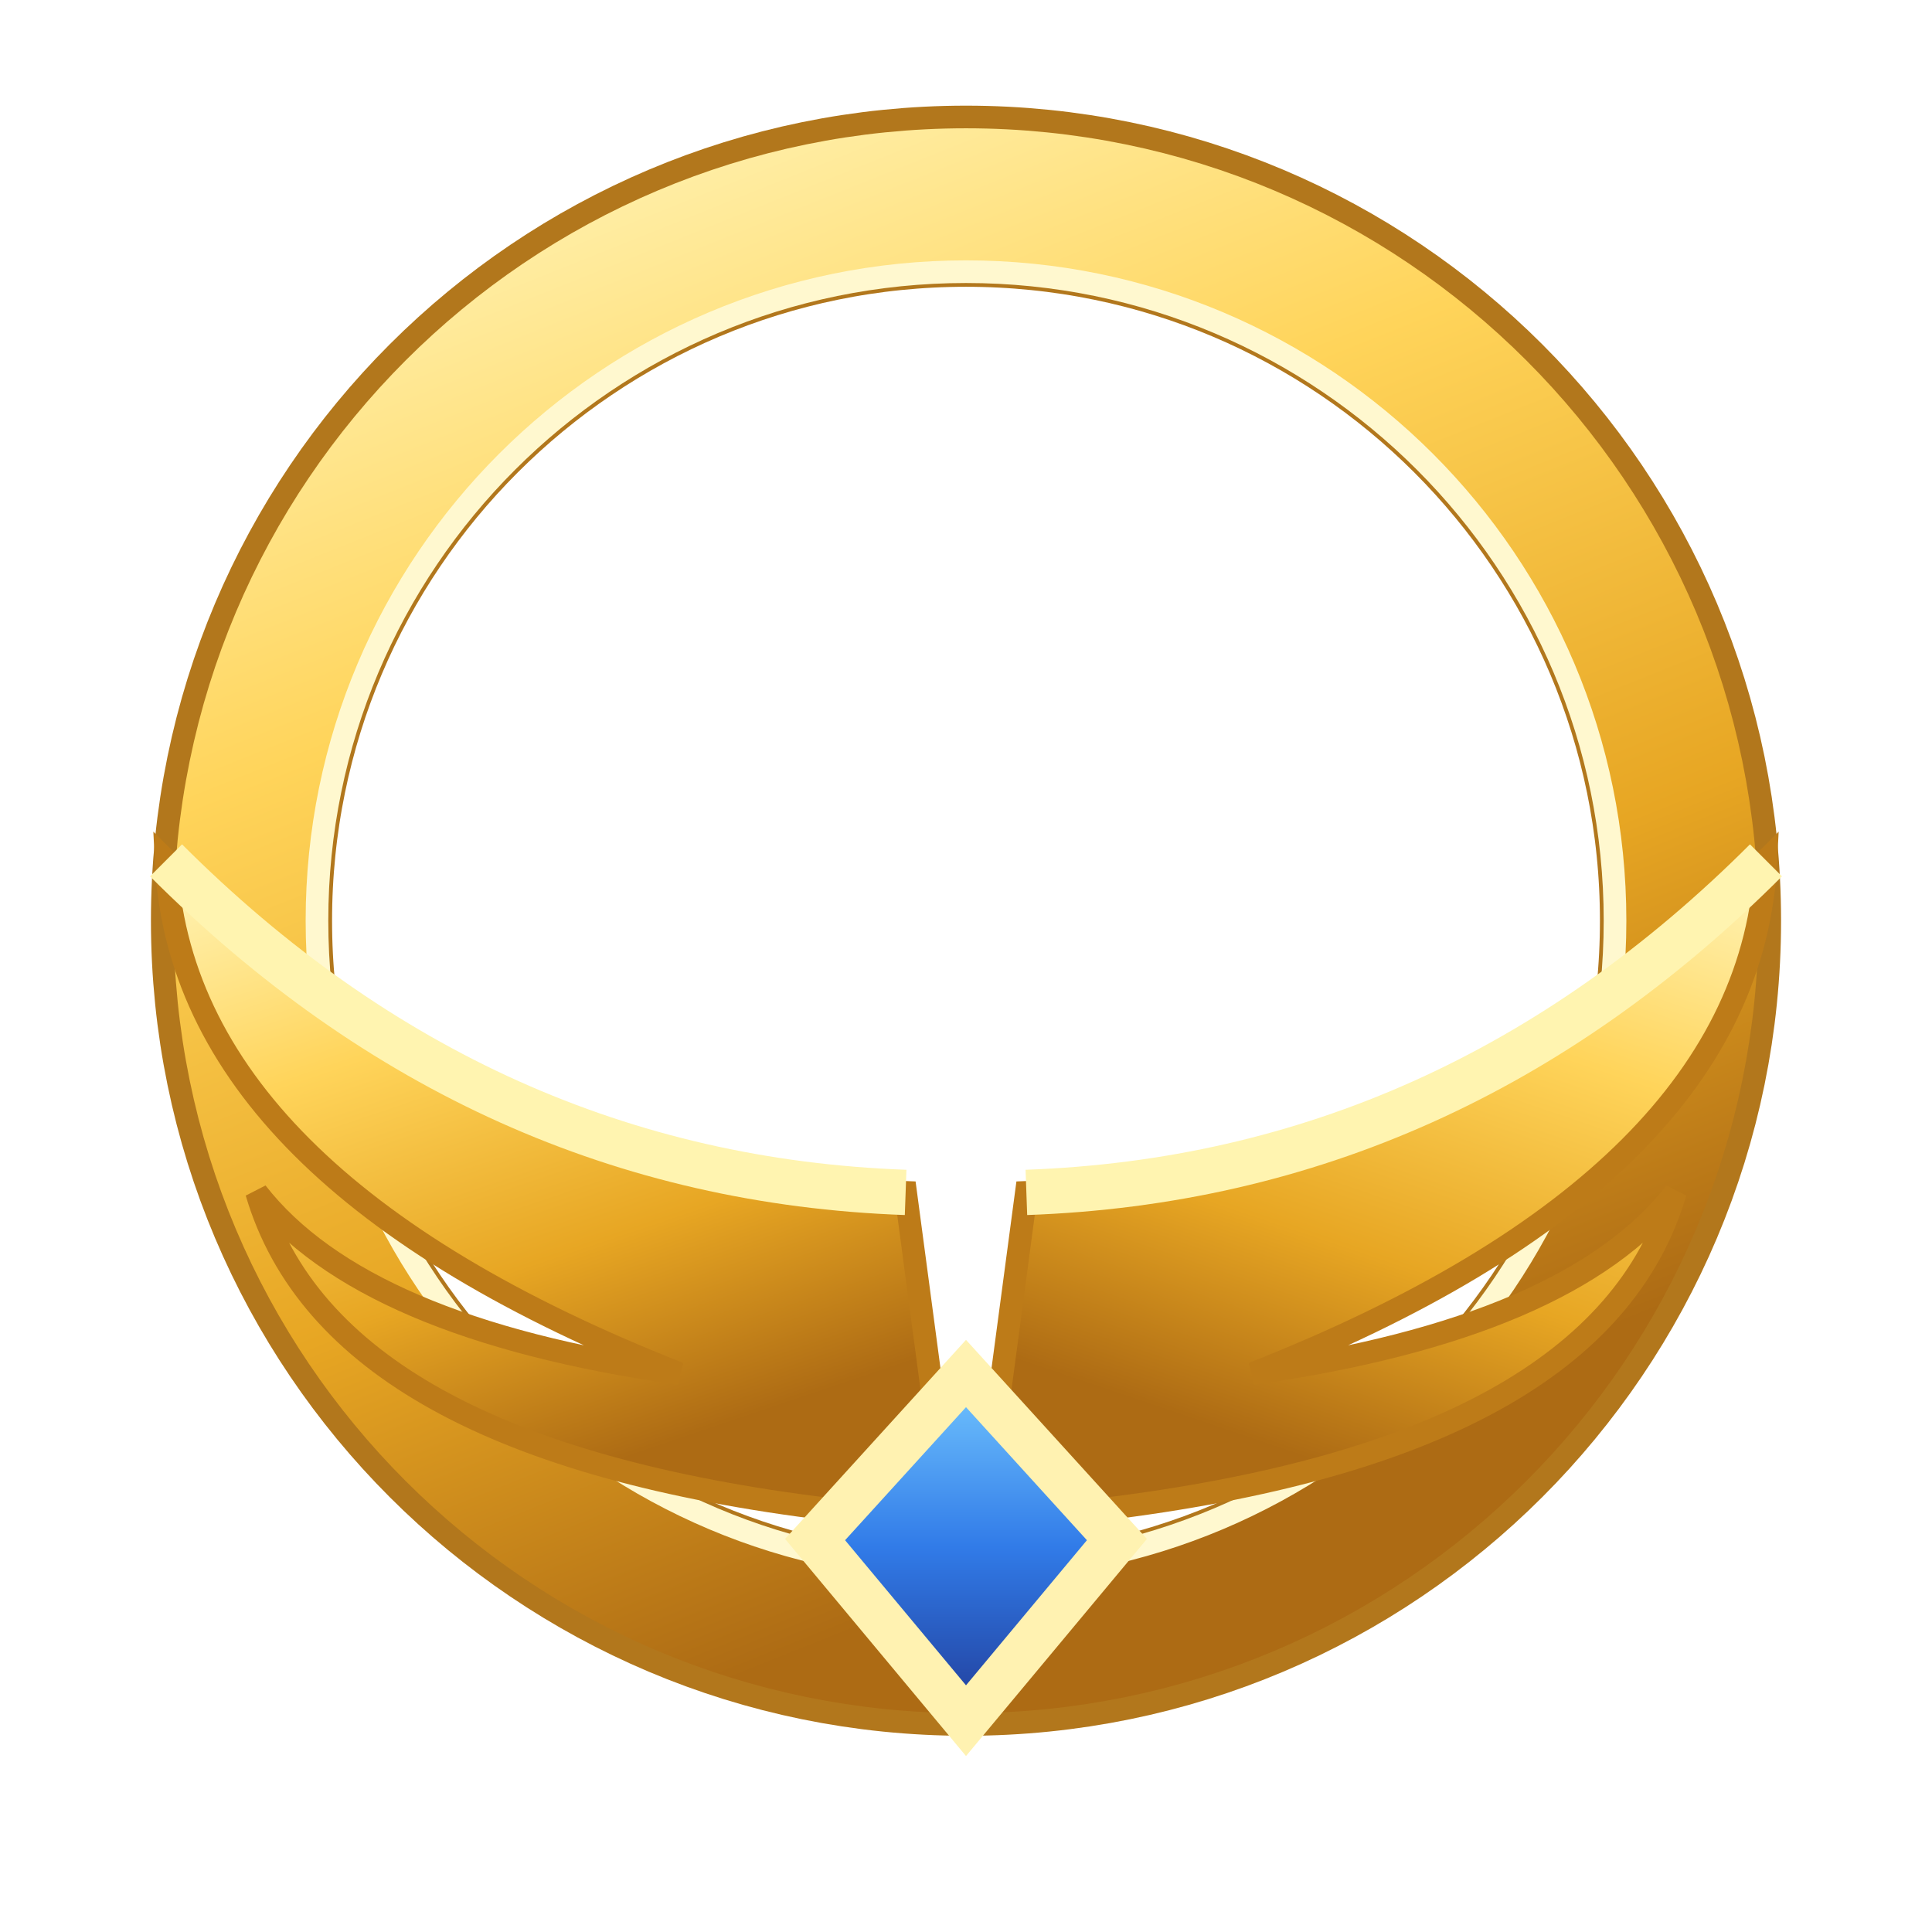
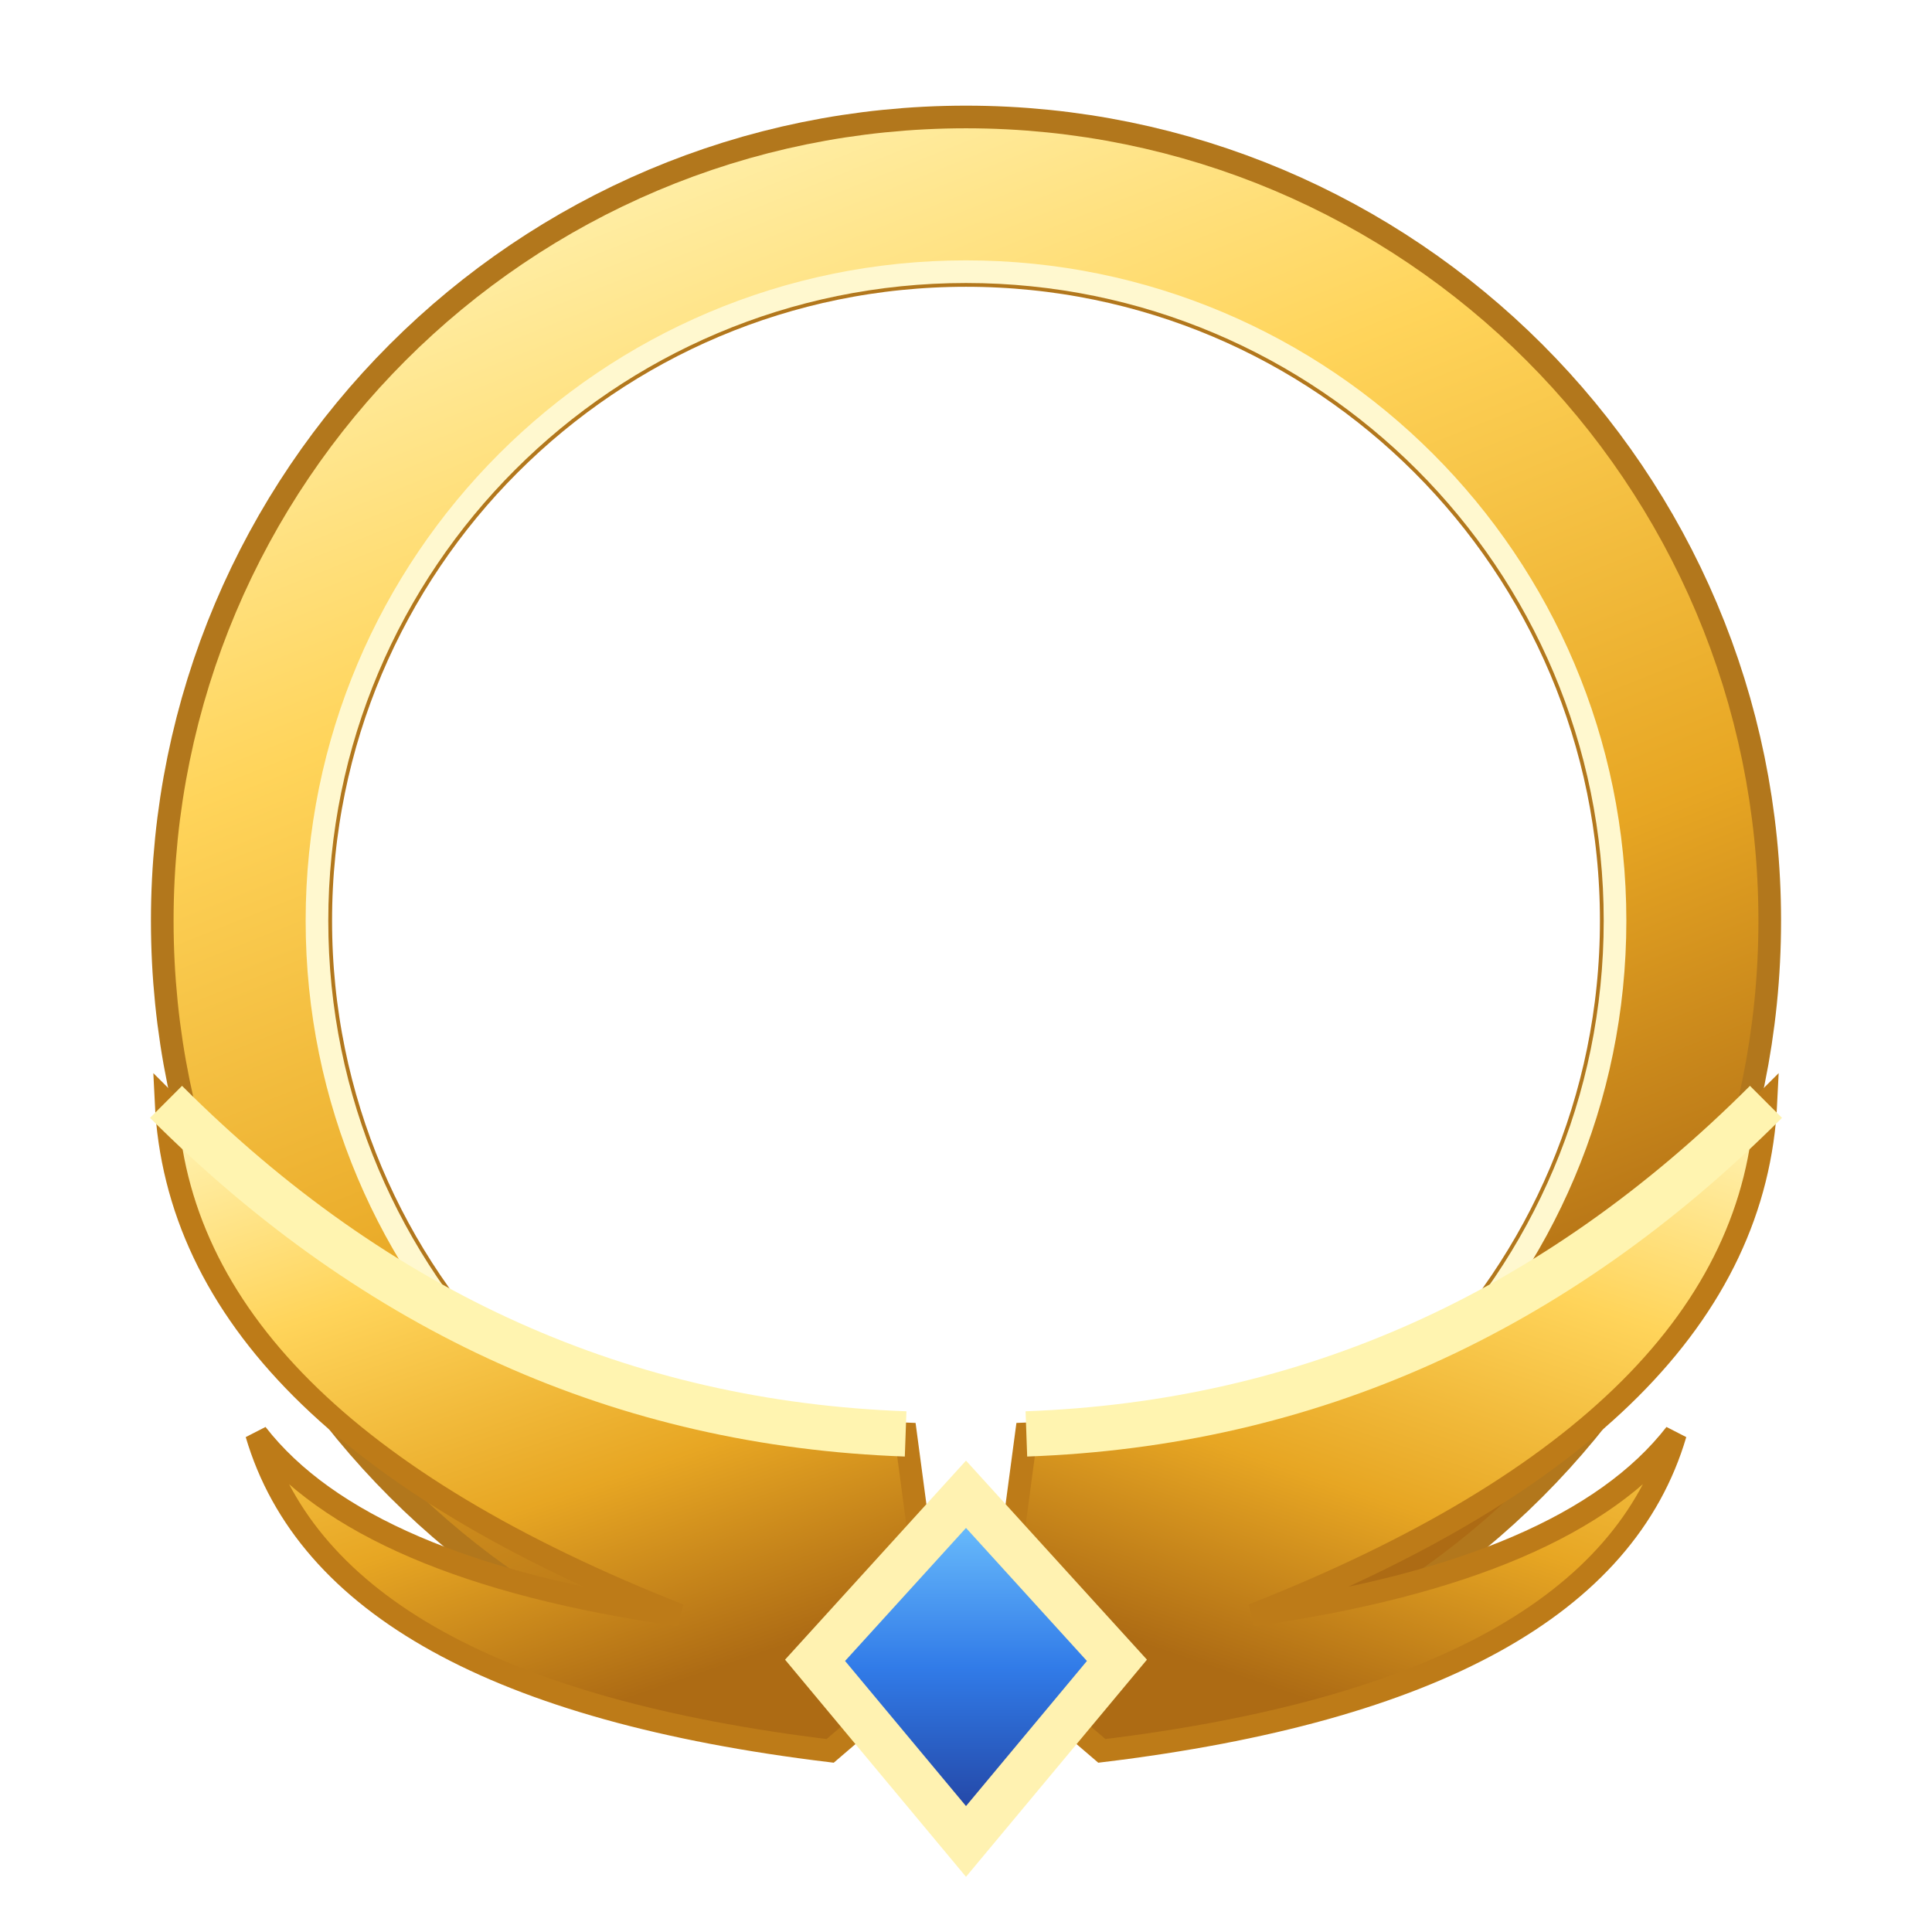
<svg xmlns="http://www.w3.org/2000/svg" viewBox="0 0 128 128">
  <defs>
    <linearGradient id="gold" x2=".4" y2="1">
      <stop stop-color="#fff6bd" />
      <stop offset=".35" stop-color="#ffd45a" />
      <stop offset=".7" stop-color="#e7a623" />
      <stop offset="1" stop-color="#ad6b14" />
    </linearGradient>
    <linearGradient id="blue" x2="0" y2="1">
      <stop stop-color="#74c8ff" />
      <stop offset=".5" stop-color="#317be8" />
      <stop offset="1" stop-color="#213c98" />
    </linearGradient>
    <linearGradient id="cloud" x2=".7" y2="1">
      <stop stop-color="#fff" />
      <stop offset=".5" stop-color="#d8f3ff" />
      <stop offset="1" stop-color="#75c5f3" />
    </linearGradient>
    <linearGradient id="night" x2=".8" y2="1">
      <stop stop-color="#102a78" />
      <stop offset=".6" stop-color="#3431a8" />
      <stop offset="1" stop-color="#8852d3" />
    </linearGradient>
  </defs>
  <circle cx="64" cy="61" r="48" fill="none" stroke="#b2771c" stroke-width="12" />
  <circle cx="64" cy="61" r="48" fill="none" stroke="url(#gold)" stroke-width="9" />
  <circle cx="64" cy="61" r="43" fill="none" stroke="#fff8cf" stroke-width="1.5" />
-   <path d="M60 79Q32 78 11 57Q12 78 45 91Q24 88 17 79Q22 96 55 100L62 94Z" fill="url(#gold)" stroke="#bd7b18" stroke-width="1.5" />
-   <path d="M60 79Q32 78 11 57" fill="none" stroke="#fff4b0" stroke-width="3" />
-   <g transform="translate(128 0) scale(-1 1)">
+   <g transform="translate(0 16)">
    <path d="M60 79Q32 78 11 57Q12 78 45 91Q24 88 17 79Q22 96 55 100L62 94Z" fill="url(#gold)" stroke="#bd7b18" stroke-width="1.5" />
    <path d="M60 79Q32 78 11 57" fill="none" stroke="#fff4b0" stroke-width="3" />
+     <g transform="translate(128 0) scale(-1 1)">
+       <path d="M60 79Q32 78 11 57Q12 78 45 91Q24 88 17 79Q22 96 55 100L62 94Z" fill="url(#gold)" stroke="#bd7b18" stroke-width="1.5" />
+       <path d="M60 79Q32 78 11 57" fill="none" stroke="#fff4b0" stroke-width="3" />
+     </g>
  </g>
-   <path d="M64 91L74 102L64 114L54 102Z" fill="url(#blue)" stroke="#fff2b1" stroke-width="3" />
+   <path transform="translate(0 8)" d="M64 91L74 102L64 114L54 102Z" fill="url(#blue)" stroke="#fff2b1" stroke-width="3" />
</svg>
